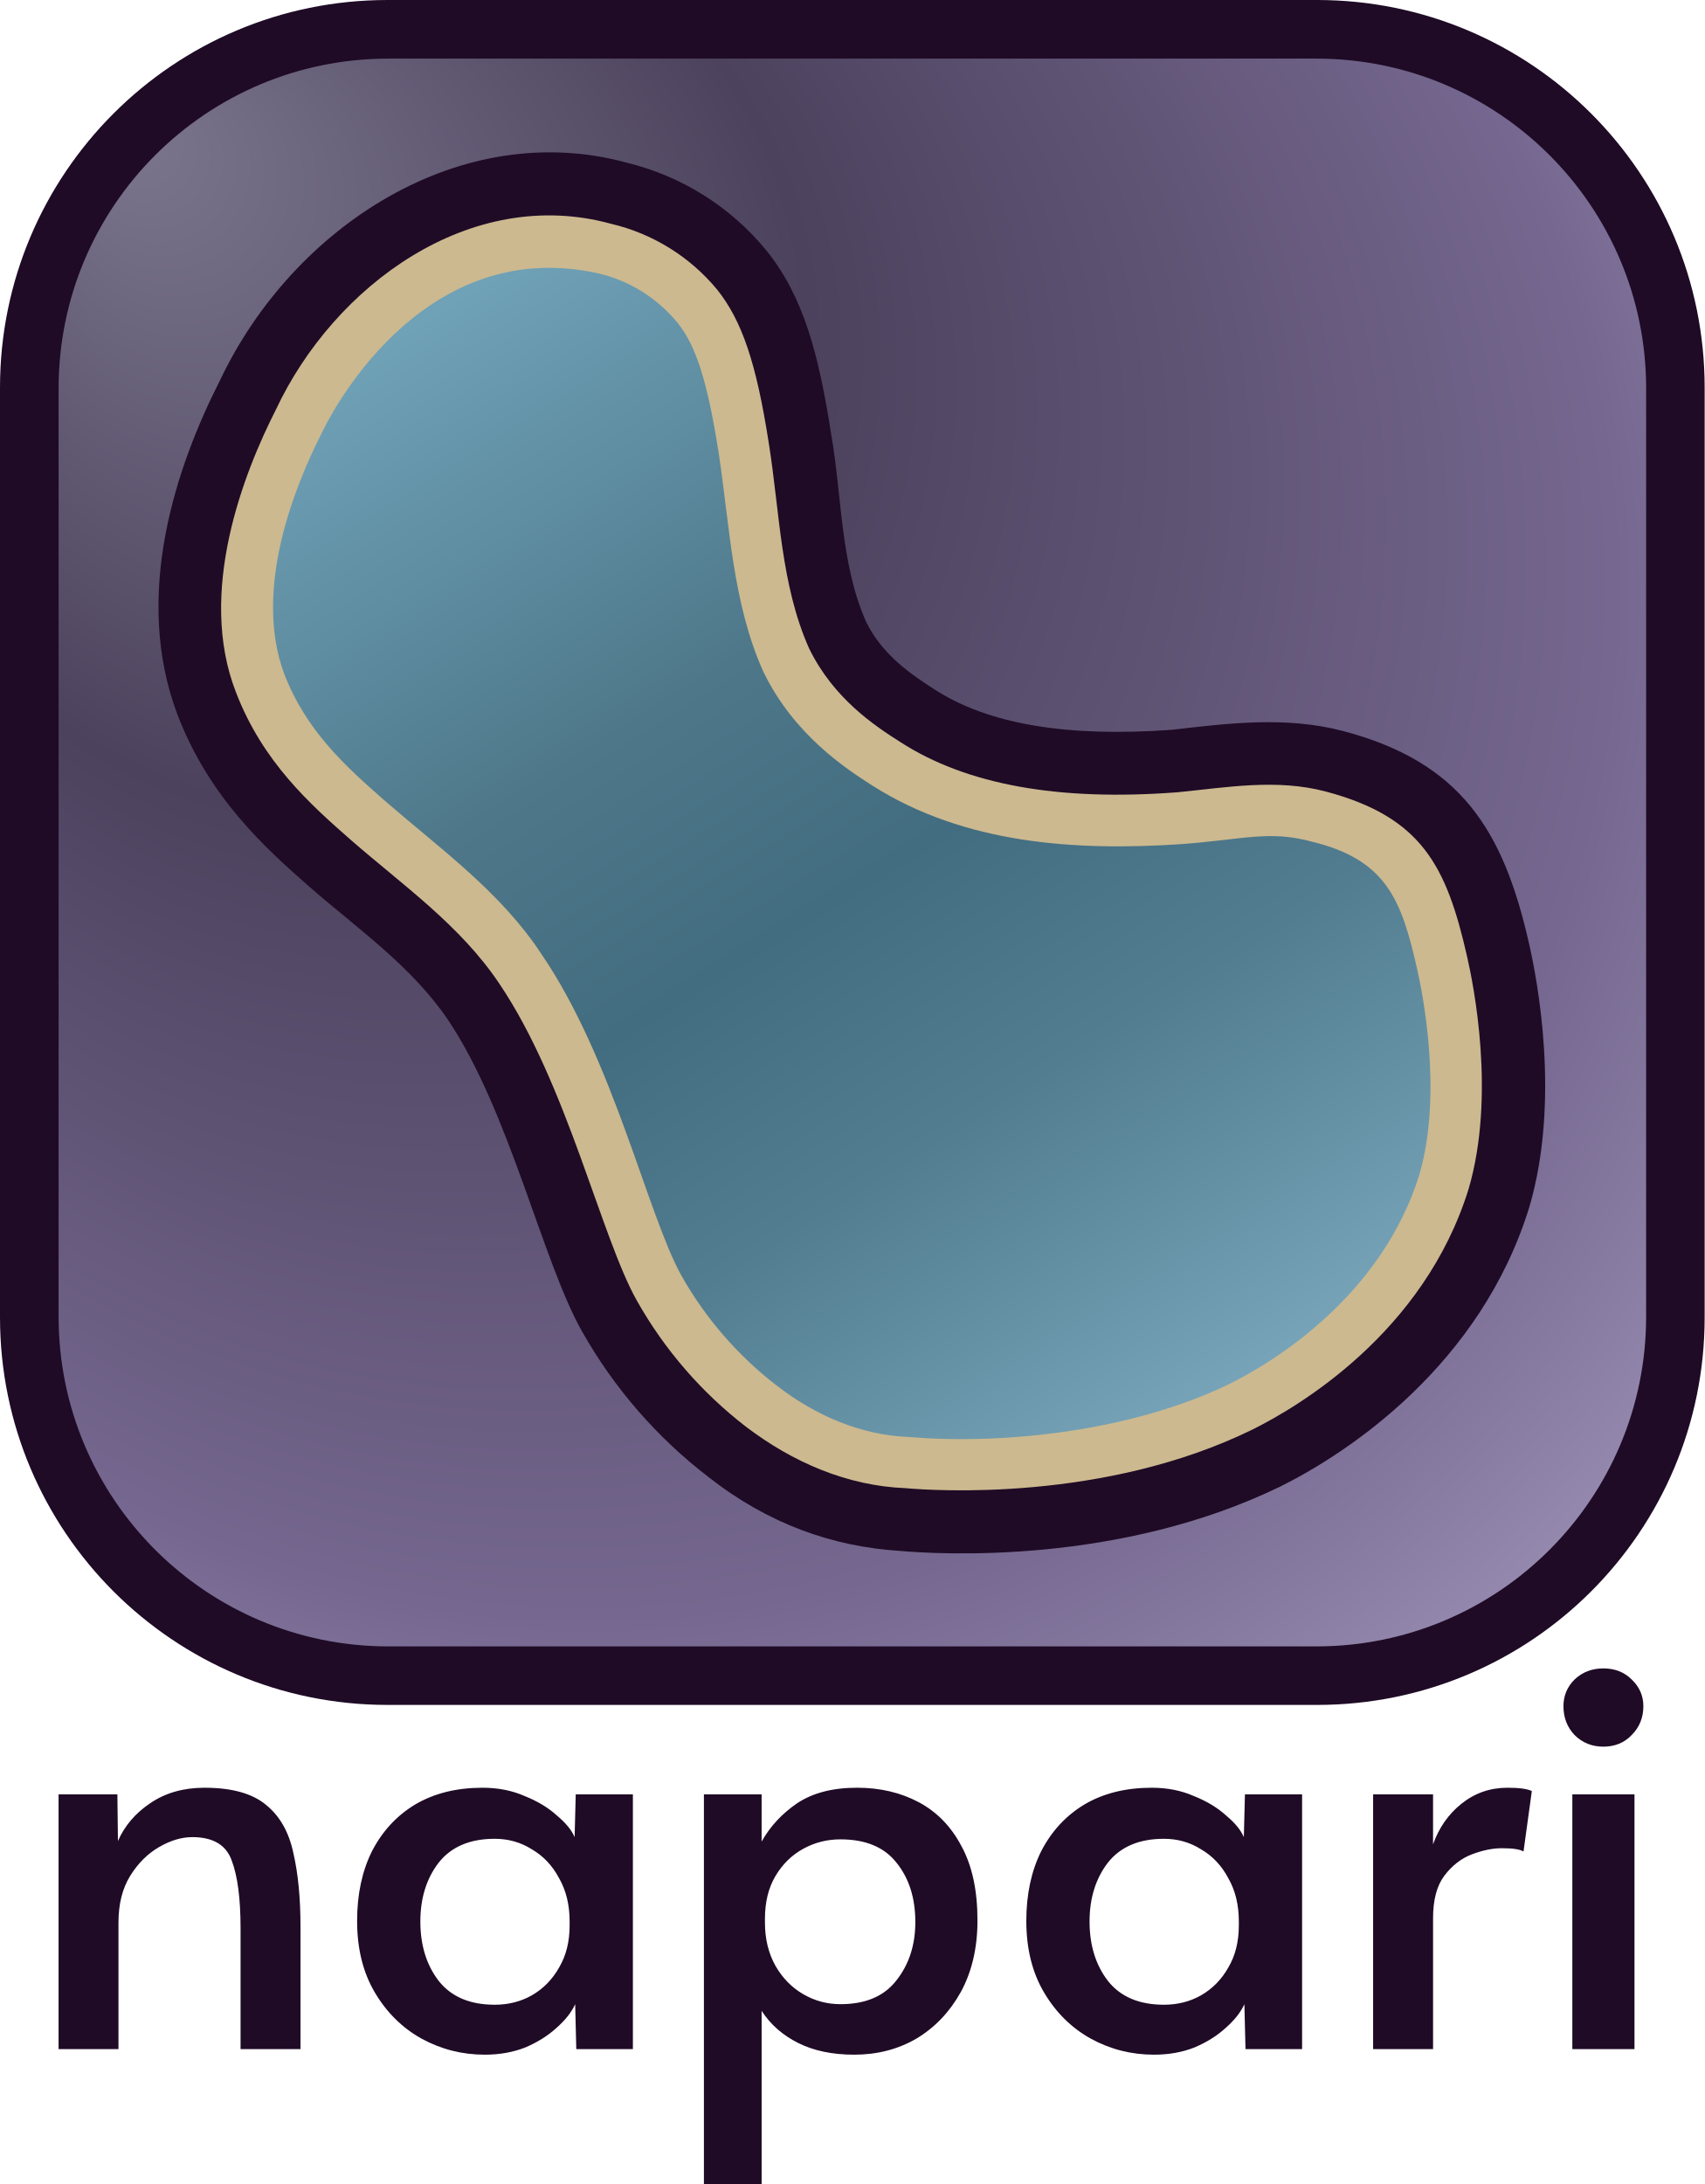
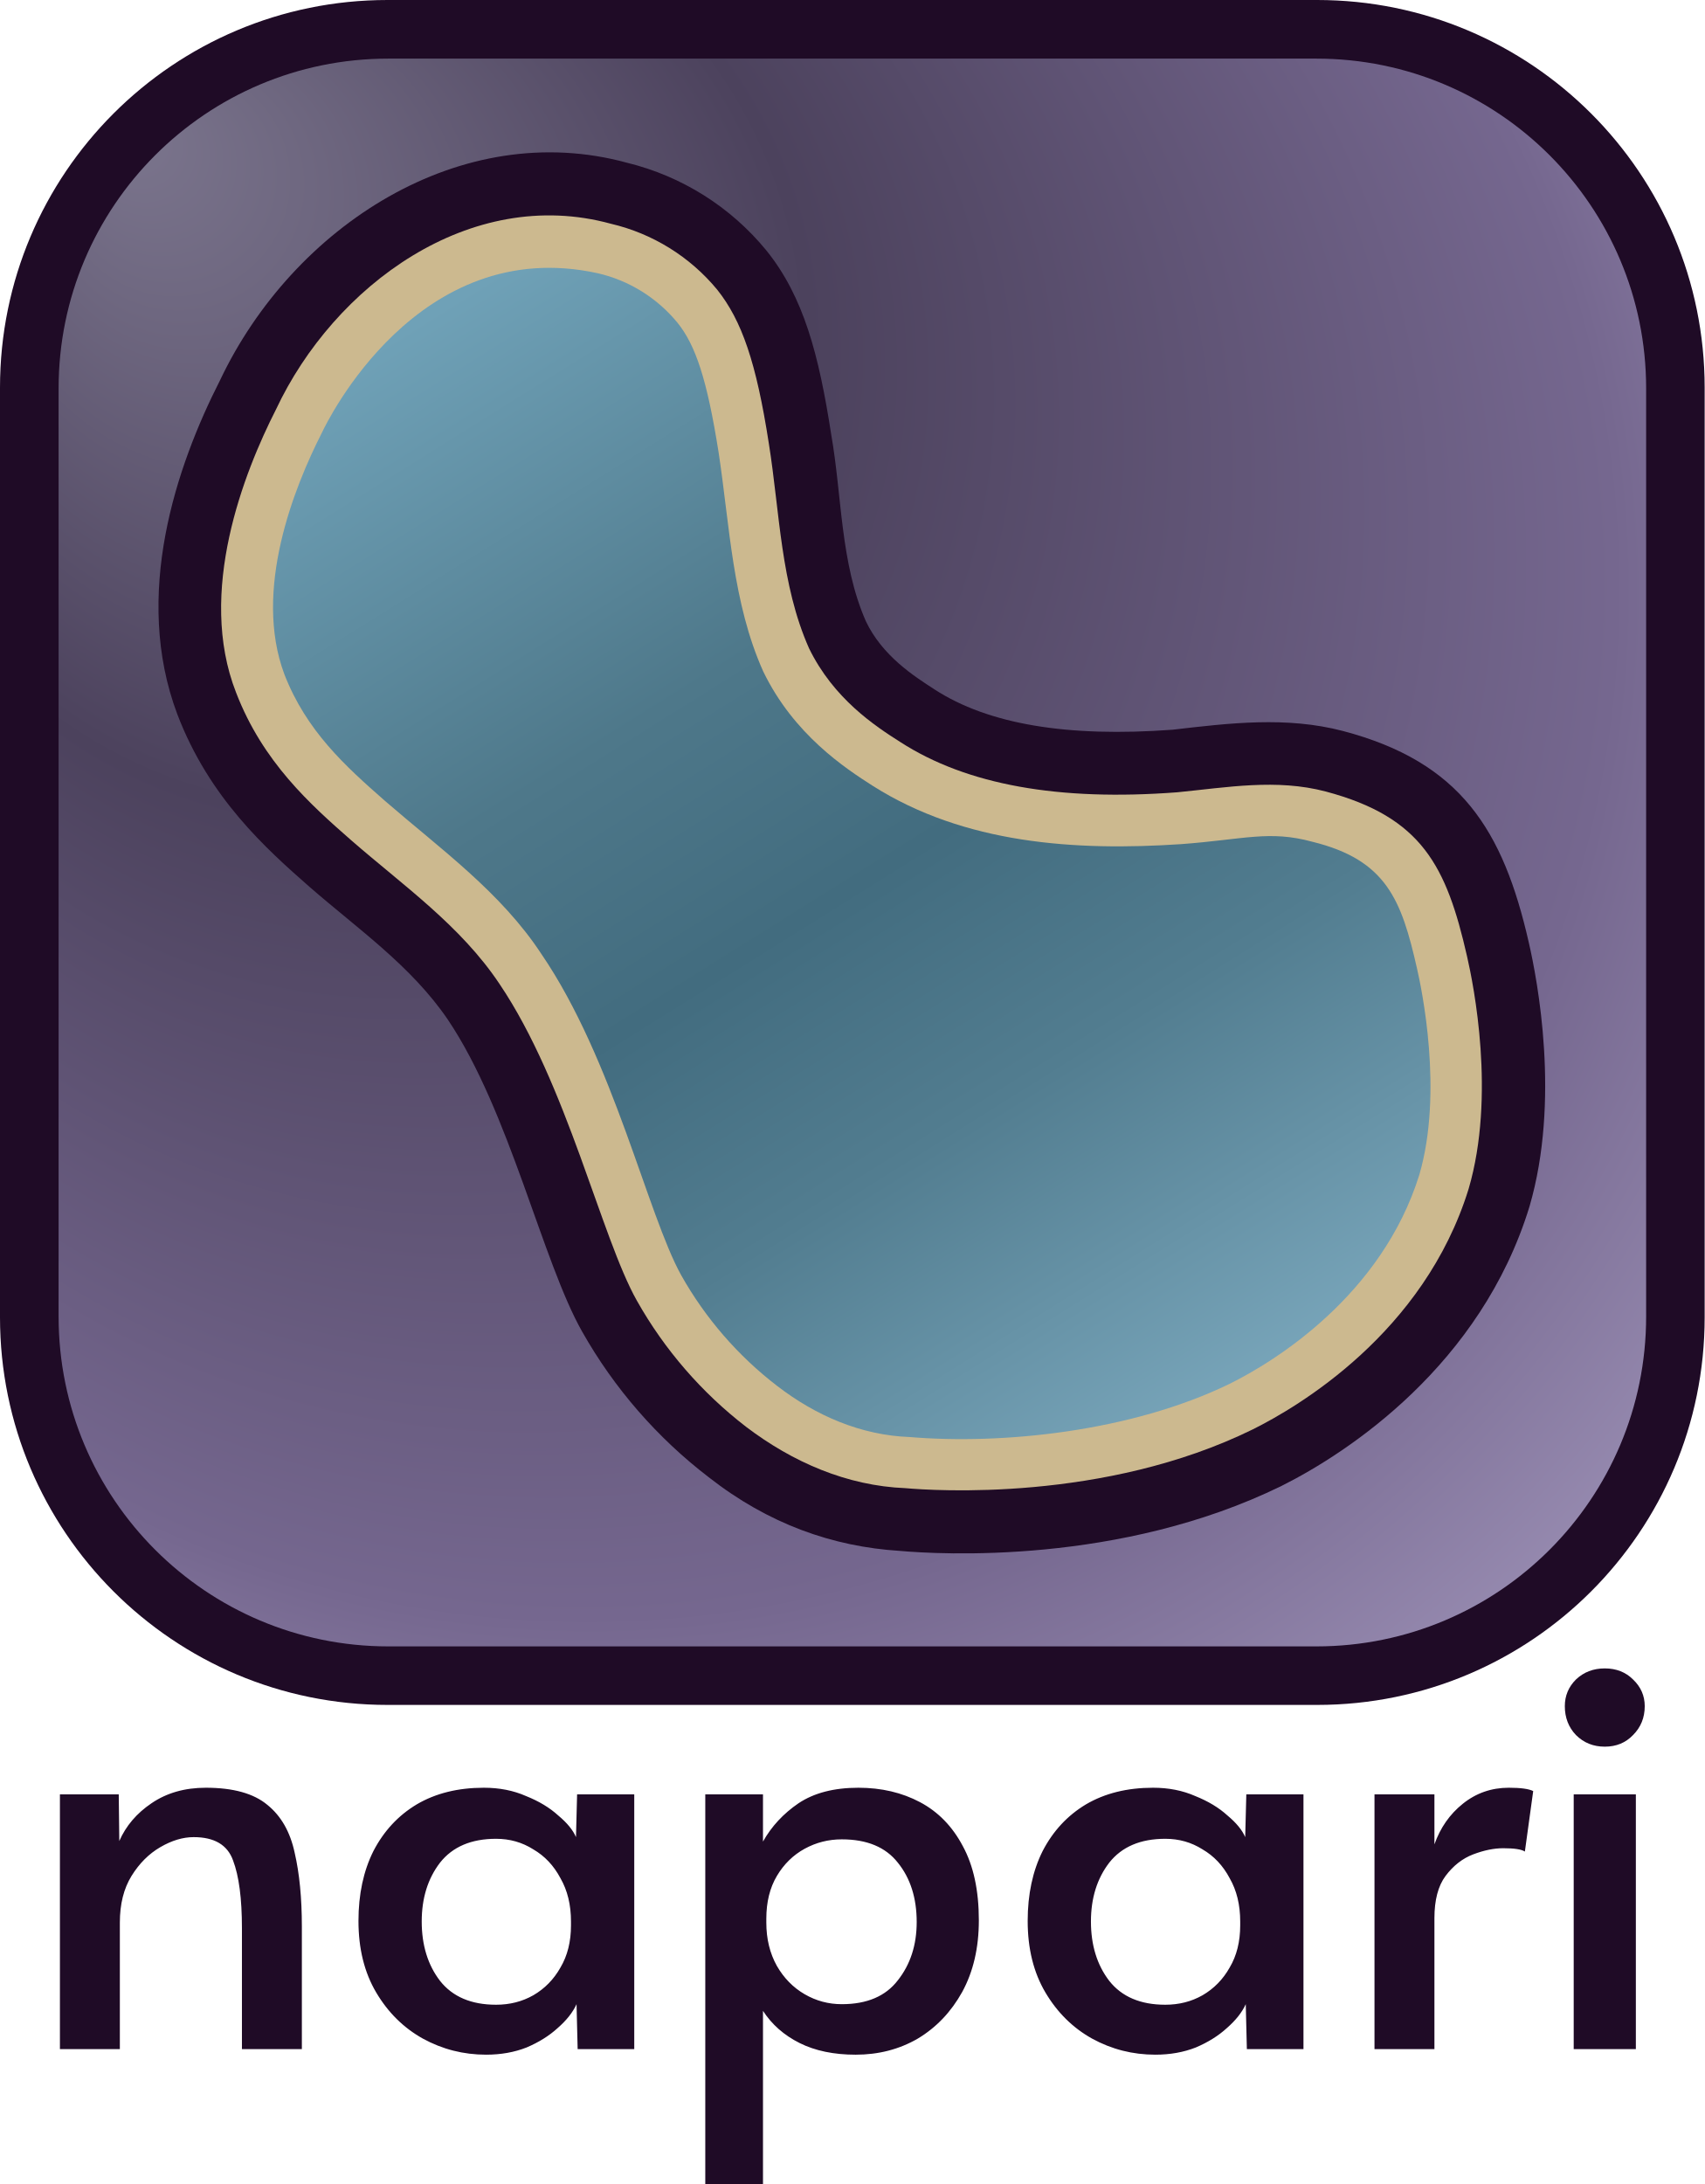
- <svg xmlns="http://www.w3.org/2000/svg" width="824" height="1055.541" viewBox="0 0 426.626 546.506" version="1.1" id="svg22">
+ <svg xmlns="http://www.w3.org/2000/svg" width="824" height="1055.541" viewBox="0 0 824 1055.541" version="1.1" id="svg22">
  <defs id="defs19">
    <style id="style1">
      .a {
        fill: #26283d;
      }

      .b {
        fill: url(#a);
      }

      .c {
        fill: #a59678;
      }

      .d {
        fill: url(#b);
      }
    </style>
    <radialGradient id="a" cx="103.55" cy="103.55" fx="14.832" fy="15.613" r="196.89" gradientUnits="userSpaceOnUse" gradientTransform="translate(-0.00499744)">
      <stop offset="0" stop-color="#746b7f" id="stop1" />
      <stop offset="0.12" stop-color="#615b6f" id="stop2" />
      <stop offset="0.26" stop-color="#514c60" id="stop3" />
      <stop offset="0.37" stop-color="#4b475b" id="stop4" />
      <stop offset="0.44" stop-color="#4f4b5f" id="stop5" />
      <stop offset="0.51" stop-color="#5a566c" id="stop6" />
      <stop offset="0.59" stop-color="#6d6881" id="stop7" />
      <stop offset="0.67" stop-color="#87829e" id="stop8" />
      <stop offset="0.74" stop-color="#a9a2c3" id="stop9" />
      <stop offset="0.78" stop-color="#bcb5d9" id="stop10" />
    </radialGradient>
    <linearGradient id="b" x1="38.31" y1="53.82" x2="165.6" y2="163.88" gradientUnits="userSpaceOnUse">
      <stop offset="0.05" stop-color="#448491" id="stop11" />
      <stop offset="0.15" stop-color="#4a7986" id="stop12" />
      <stop offset="0.33" stop-color="#506e7b" id="stop13" />
      <stop offset="0.52" stop-color="#526a77" id="stop14" />
      <stop offset="0.6" stop-color="#56707c" id="stop15" />
      <stop offset="0.7" stop-color="#607f8b" id="stop16" />
      <stop offset="0.82" stop-color="#7099a3" id="stop17" />
      <stop offset="0.94" stop-color="#87bdc4" id="stop18" />
      <stop offset="1" stop-color="#94d1d6" id="stop19" />
    </linearGradient>
    <radialGradient id="a-6" cx="103.55" cy="103.55" fx="14.832" fy="15.613" r="196.89" gradientUnits="userSpaceOnUse" gradientTransform="translate(-3.2384032e-6)">
      <stop offset="0" stop-color="#746b7f" id="stop1-7" />
      <stop offset="0.12" stop-color="#615b6f" id="stop2-5" />
      <stop offset="0.26" stop-color="#514c60" id="stop3-3" />
      <stop offset="0.37" stop-color="#4b475b" id="stop4-5" />
      <stop offset="0.44" stop-color="#4f4b5f" id="stop5-6" />
      <stop offset="0.51" stop-color="#5a566c" id="stop6-2" />
      <stop offset="0.59" stop-color="#6d6881" id="stop7-9" />
      <stop offset="0.67" stop-color="#87829e" id="stop8-1" />
      <stop offset="0.74" stop-color="#a9a2c3" id="stop9-2" />
      <stop offset="0.78" stop-color="#bcb5d9" id="stop10-7" />
    </radialGradient>
    <radialGradient id="a-3" cx="103.55" cy="103.55" fx="14.832" fy="15.613" r="196.89" gradientUnits="userSpaceOnUse" gradientTransform="translate(-1.7194046e-5)">
      <stop offset="0" stop-color="#746b7f" id="stop1-6" style="stop-color:#7b758d;stop-opacity:1;" />
      <stop offset="0.292" stop-color="#4b475b" id="stop4-7" style="stop-color:#4c425d;stop-opacity:1;" />
      <stop offset="0.635" stop-color="#4b475b" id="stop13-5" style="stop-color:#75678f;stop-opacity:1;" />
      <stop offset="0.852" stop-color="#bcb5d9" id="stop10-3" style="stop-color:#aba0c4;stop-opacity:1;" />
    </radialGradient>
    <linearGradient id="b-5" x1="57.369" y1="37.498" x2="146.541" y2="180.202" gradientUnits="userSpaceOnUse">
      <stop offset="0" stop-color="#448491" id="stop11-6" style="stop-color:#6fa1b7;stop-opacity:1;" />
      <stop offset="0.329" stop-color="#526a77" id="stop14-2" style="stop-color:#4e788a;stop-opacity:1;" />
      <stop offset="0.513" stop-color="#526a77" id="stop2-9" style="stop-color:#426c7f;stop-opacity:1;" />
      <stop offset="0.698" stop-color="#526a77" id="stop12-1" style="stop-color:#527d90;stop-opacity:1;" />
      <stop offset="1" stop-color="#94d1d6" id="stop19-2" style="stop-color:#7ca9be;stop-opacity:1;" />
    </linearGradient>
  </defs>
-   <path style="stroke-width:0.95;font-size:67.416px;font-family:Alata;-inkscape-font-specification:'Alata, Normal';fill:#1f0b26;fill-opacity:1;stroke-linecap:round;stroke-linejoin:round" d="m 7.115,248.912 v -30.944 h 7.146 l 0.067,5.663 q 1.213,-2.764 3.91,-4.584 2.764,-1.888 6.607,-1.888 4.989,0 7.483,2.09 2.494,2.022 3.303,5.798 0.876,3.775 0.876,8.966 v 14.899 h -7.281 v -14.697 q 0,-5.393 -1.079,-8.225 -1.011,-2.831 -4.787,-2.831 -1.955,0 -4.045,1.213 -2.09,1.213 -3.506,3.506 -1.416,2.292 -1.416,5.663 v 15.371 z m 51.775,0.674 q -4.112,0 -7.685,-1.955 -3.506,-1.955 -5.663,-5.596 -2.157,-3.64 -2.157,-8.697 0,-4.854 1.82,-8.494 1.888,-3.64 5.258,-5.663 3.438,-2.022 8.157,-2.022 2.831,0 5.124,1.011 2.36,0.944 3.91,2.36 1.618,1.348 2.157,2.629 l 0.135,-5.191 h 6.944 v 30.944 h -6.876 l -0.135,-5.461 q -0.674,1.483 -2.292,2.899 -1.551,1.416 -3.775,2.36 -2.225,0.876 -4.921,0.876 z m 1.213,-6.067 q 2.494,0 4.517,-1.146 2.09,-1.213 3.303,-3.371 1.281,-2.157 1.281,-5.124 v -0.472 q 0,-3.034 -1.281,-5.258 -1.213,-2.292 -3.303,-3.506 -2.022,-1.281 -4.517,-1.281 -4.517,0 -6.809,2.899 -2.225,2.899 -2.225,7.146 0,4.315 2.225,7.213 2.292,2.899 6.809,2.899 z m 25.416,21.775 v -47.326 h 7.011 v 5.73 q 1.551,-2.764 4.315,-4.652 2.831,-1.888 7.281,-1.888 4.18,0 7.483,1.753 3.303,1.753 5.191,5.326 1.955,3.573 1.955,9.034 0,4.989 -2.022,8.697 -2.022,3.64 -5.393,5.663 -3.371,1.955 -7.551,1.955 -3.978,0 -6.809,-1.416 -2.831,-1.416 -4.449,-3.91 v 21.034 z m 16.584,-21.843 q 4.584,0 6.809,-2.899 2.292,-2.899 2.292,-7.079 0,-4.382 -2.292,-7.213 -2.225,-2.831 -6.809,-2.831 -2.427,0 -4.517,1.146 -2.09,1.146 -3.371,3.303 -1.281,2.157 -1.281,5.191 v 0.472 q 0,2.966 1.281,5.258 1.281,2.225 3.371,3.438 2.09,1.213 4.517,1.213 z m 38.09,6.135 q -4.112,0 -7.685,-1.955 -3.506,-1.955 -5.663,-5.596 -2.157,-3.64 -2.157,-8.697 0,-4.854 1.82,-8.494 1.888,-3.64 5.258,-5.663 3.438,-2.022 8.157,-2.022 2.831,0 5.124,1.011 2.36,0.944 3.91,2.36 1.618,1.348 2.157,2.629 l 0.135,-5.191 h 6.944 v 30.944 h -6.876 l -0.135,-5.461 q -0.674,1.483 -2.292,2.899 -1.551,1.416 -3.775,2.36 -2.225,0.876 -4.921,0.876 z m 1.213,-6.067 q 2.494,0 4.517,-1.146 2.09,-1.213 3.303,-3.371 1.281,-2.157 1.281,-5.124 v -0.472 q 0,-3.034 -1.281,-5.258 -1.213,-2.292 -3.303,-3.506 -2.022,-1.281 -4.517,-1.281 -4.517,0 -6.809,2.899 -2.225,2.899 -2.225,7.146 0,4.315 2.225,7.213 2.292,2.899 6.809,2.899 z m 25.416,5.393 v -30.944 h 7.281 v 6.067 q 1.079,-3.034 3.438,-4.921 2.427,-1.955 5.596,-1.955 2.157,0 2.966,0.404 l -1.011,7.348 q -0.607,-0.404 -2.629,-0.404 -1.685,0 -3.64,0.742 -1.955,0.742 -3.371,2.629 -1.348,1.82 -1.348,5.124 v 15.91 z m 24.202,0 v -30.944 h 7.551 v 30.944 z m 3.775,-36.742 q -2.09,0 -3.506,-1.416 -1.348,-1.416 -1.348,-3.506 0,-1.888 1.348,-3.236 1.416,-1.348 3.506,-1.348 2.09,0 3.438,1.348 1.416,1.348 1.416,3.236 0,2.09 -1.416,3.506 -1.348,1.416 -3.438,1.416 z" id="text1" aria-label="napari&#10;" transform="matrix(2.06,0,0,2.06,-1.0987631e-6,0)" />
-   <g id="g22" transform="matrix(2.06,0,0,2.06,-1.0987631e-6,0)" style="stroke-width:0.485">
-     <rect class="b" x="-1.5250686e-05" y="0" width="207.1" height="207.1" rx="47.084" id="rect20-8" style="fill:#1f0b26;fill-opacity:1;stroke-width:1.074" />
-     <rect class="b" x="7.12" y="7.12" width="192.87" height="192.87" rx="40.058" id="rect20" style="fill:url(#a-3)" />
-     <g id="g32" transform="translate(-3.971477)">
-       <path class="a" d="M 113.3,188.39 C 105.134,187.879 97.294,185.107 90.06,179.43 83.803,174.634 78.578,168.624 74.7,161.76 69.864,153.235 65.883,135.009 58.39,123.87 53.957,117.347 47.467,112.858 41.61,107.76 36.341,103.13 29.408,96.976 25.51,86.75 20.071,72.297 25.365,56.68 30.7,46.2 39.581,27.46 60.012,14.234 80.19,19.78 c 6.623,1.624 12.542,5.35 16.87,10.62 4.56,5.64 6.4,12.73 7.89,22.34 1.329,7.54 1.102,15.641 4.22,22.73 2,4.2 5.82,6.65 8.33,8.27 6.546,4.251 16.163,5.841 28.93,4.9 6.941,-0.805 13.812,-1.642 20.68,0.15 14.336,3.772 19.477,12.037 22.59,25.67 1.072,4.652 3.85,19.226 0.09,32.1 -5.9,19.268 -22.005,29.871 -30.11,33.93 -19.643,9.633 -41.622,8.323 -46.38,7.9 z" id="path20" style="fill:#1f0b26;fill-opacity:1" />
-       <path class="c" d="m 113.98,180.77 c -7.124,-0.284 -13.718,-3.166 -19.35,-7.44 C 89.219,169.164 84.702,163.95 81.35,158 77.001,150.303 72.871,131.682 64.65,119.51 59.921,112.423 52.946,107.561 46.63,102.06 41.686,97.729 35.903,92.577 32.65,84.12 27.866,71.917 33.609,57.382 37.5,49.74 44.553,34.718 61.08,22.493 78.19,27.18 c 5.062,1.184 9.597,3.994 12.91,8 3,3.77 4.75,8.84 6.28,18.7 1.332,8.324 1.421,17.095 4.89,24.89 3,6.13 8,9.41 11.07,11.36 8.074,5.215 19.263,7.207 33.66,6.11 6.048,-0.593 12.062,-1.676 18.05,-0.09 11.686,3.111 14.659,9.086 17.15,20 0.812,3.519 3.503,16.954 0.2,28.25 -5.414,17.539 -20.813,26.538 -26.23,29.23 -18.03,8.854 -38.831,7.44 -42.19,7.14 z" id="path21" style="fill:#ccb98f;fill-opacity:1" />
-       <path class="d" d="m 76.59,33.19 c 3.801,0.875 7.205,2.985 9.68,6 2.23,2.75 3.62,7 5,15.73 1.366,8.951 1.678,18.282 5.43,26.65 3.73,7.7 10,11.77 13.29,13.88 11.163,7.073 24.616,7.944 37.47,7.09 7.67,-0.57 10.71,-1.72 15.95,-0.29 9.008,2.211 10.826,7.08 12.7,15.33 0.583,2.512 3.224,15.082 0.3,25.11 -4.566,14.666 -17.547,22.684 -23.04,25.4 -12.004,5.849 -27.727,7.408 -38.87,6.47 -5.941,-0.215 -11.426,-2.605 -16.1,-6.2 -4.754,-3.647 -8.72,-8.219 -11.66,-13.44 -4.114,-7.405 -8.226,-26.174 -16.97,-39 -4.95,-7.552 -12.289,-12.795 -19,-18.61 C 45.903,93.042 41.189,88.793 38.51,81.88 34.713,71.692 39.674,59.242 43.09,52.54 43.629,51.389 54.69,28.397 76.59,33.19 Z" id="path22" style="fill:url(#b-5)" />
+   <path style="font-size:67.416px;font-family:Alata;-inkscape-font-specification:'Alata, Normal';fill:#1f0b26;fill-opacity:1;stroke-width:1.957;stroke-linecap:round;stroke-linejoin:round" d="M 28.966,990.36 V 867.242 h 28.433 l 0.268,22.531 q 4.828,-10.997 15.557,-18.24 10.997,-7.51 26.287,-7.51 19.849,0 29.774,8.315 9.925,8.047 13.143,23.068 3.487,15.021 3.487,35.675 v 59.279 h -28.969 v -58.474 q 0,-21.459 -4.292,-32.724 -4.023,-11.266 -19.044,-11.266 -7.779,0 -16.094,4.828 -8.315,4.828 -13.948,13.948 -5.633,9.12 -5.633,22.531 v 61.157 z m 206.002,2.682 q -16.362,0 -30.578,-7.779 -13.948,-7.779 -22.531,-22.263 -8.583,-14.485 -8.583,-34.602 0,-19.313 7.242,-33.797 7.51,-14.485 20.922,-22.531 13.68,-8.047 32.456,-8.047 11.266,0 20.386,4.023 9.388,3.755 15.557,9.388 6.438,5.365 8.583,10.461 l 0.536,-20.654 h 27.628 v 123.118 h -27.36 l -0.536,-21.727 q -2.682,5.901 -9.12,11.534 -6.169,5.633 -15.021,9.388 -8.852,3.487 -19.581,3.487 z m 4.828,-24.141 q 9.925,0 17.971,-4.56 8.315,-4.828 13.143,-13.412 5.096,-8.583 5.096,-20.386 v -1.878 q 0,-12.07 -5.096,-20.922 -4.828,-9.12 -13.143,-13.948 -8.047,-5.096 -17.971,-5.096 -17.971,0 -27.091,11.534 -8.852,11.534 -8.852,28.433 0,17.167 8.852,28.701 9.12,11.534 27.091,11.534 z m 101.123,86.639 V 867.242 h 27.896 v 22.8 q 6.169,-10.997 17.167,-18.508 11.266,-7.51 28.969,-7.51 16.63,0 29.774,6.974 13.143,6.974 20.654,21.19 7.779,14.216 7.779,35.943 0,19.849 -8.047,34.602 -8.047,14.485 -21.459,22.532 -13.412,7.779 -30.042,7.779 -15.826,0 -27.091,-5.633 -11.266,-5.633 -17.703,-15.557 v 83.688 z m 65.985,-86.907 q 18.24,0 27.091,-11.534 9.12,-11.534 9.12,-28.164 0,-17.435 -9.12,-28.701 -8.852,-11.266 -27.091,-11.266 -9.656,0 -17.971,4.56 -8.315,4.56 -13.412,13.143 -5.096,8.583 -5.096,20.654 v 1.878 q 0,11.802 5.096,20.922 5.096,8.852 13.412,13.68 8.315,4.828 17.971,4.828 z m 151.551,24.409 q -16.362,0 -30.578,-7.779 -13.948,-7.779 -22.531,-22.263 -8.583,-14.485 -8.583,-34.602 0,-19.313 7.242,-33.797 7.511,-14.485 20.922,-22.531 13.68,-8.047 32.456,-8.047 11.266,0 20.386,4.023 9.388,3.755 15.557,9.388 6.438,5.365 8.583,10.461 l 0.536,-20.654 h 27.628 v 123.118 h -27.36 l -0.536,-21.727 q -2.682,5.901 -9.12,11.534 -6.169,5.633 -15.021,9.388 -8.852,3.487 -19.581,3.487 z m 4.828,-24.141 q 9.925,0 17.971,-4.56 8.315,-4.828 13.143,-13.412 5.096,-8.583 5.096,-20.386 v -1.878 q 0,-12.07 -5.096,-20.922 -4.828,-9.12 -13.143,-13.948 -8.047,-5.096 -17.971,-5.096 -17.972,0 -27.091,11.534 -8.852,11.534 -8.852,28.433 0,17.167 8.852,28.701 9.12,11.534 27.091,11.534 z m 101.123,21.459 V 867.242 h 28.969 v 24.141 q 4.292,-12.07 13.68,-19.581 9.656,-7.779 22.263,-7.779 8.583,0 11.802,1.609 l -4.023,29.237 q -2.414,-1.609 -10.461,-1.609 -6.706,0 -14.484,2.951 -7.779,2.951 -13.412,10.461 -5.365,7.242 -5.365,20.386 v 63.303 z m 96.295,0 V 867.242 h 30.042 v 123.118 z m 15.021,-146.186 q -8.315,0 -13.948,-5.633 -5.365,-5.633 -5.365,-13.948 0,-7.511 5.365,-12.875 5.633,-5.365 13.948,-5.365 8.315,0 13.68,5.365 5.633,5.365 5.633,12.875 0,8.315 -5.633,13.948 -5.365,5.633 -13.68,5.633 z" id="text1" aria-label="napari&#10;" />
+   <g id="g22" transform="matrix(3.978754,0,0,3.978754,6.0678734e-5,0)" style="stroke-width:0.251">
+     <rect class="b" x="-1.5250686e-05" y="0" width="207.1" height="207.1" rx="47.084" id="rect20-8" style="fill:#1f0b26;fill-opacity:1;stroke-width:0.556" />
+     <rect class="b" x="7.12" y="7.12" width="192.87" height="192.87" rx="40.058" id="rect20" style="fill:url(#a-3);stroke-width:0.251" />
+     <g id="g32" transform="translate(-3.971477)" style="stroke-width:0.251">
+       <path class="a" d="M 113.3,188.39 C 105.134,187.879 97.294,185.107 90.06,179.43 83.803,174.634 78.578,168.624 74.7,161.76 69.864,153.235 65.883,135.009 58.39,123.87 53.957,117.347 47.467,112.858 41.61,107.76 36.341,103.13 29.408,96.976 25.51,86.75 20.071,72.297 25.365,56.68 30.7,46.2 39.581,27.46 60.012,14.234 80.19,19.78 c 6.623,1.624 12.542,5.35 16.87,10.62 4.56,5.64 6.4,12.73 7.89,22.34 1.329,7.54 1.102,15.641 4.22,22.73 2,4.2 5.82,6.65 8.33,8.27 6.546,4.251 16.163,5.841 28.93,4.9 6.941,-0.805 13.812,-1.642 20.68,0.15 14.336,3.772 19.477,12.037 22.59,25.67 1.072,4.652 3.85,19.226 0.09,32.1 -5.9,19.268 -22.005,29.871 -30.11,33.93 -19.643,9.633 -41.622,8.323 -46.38,7.9 z" id="path20" style="fill:#1f0b26;fill-opacity:1;stroke-width:0.251" />
+       <path class="c" d="m 113.98,180.77 c -7.124,-0.284 -13.718,-3.166 -19.35,-7.44 C 89.219,169.164 84.702,163.95 81.35,158 77.001,150.303 72.871,131.682 64.65,119.51 59.921,112.423 52.946,107.561 46.63,102.06 41.686,97.729 35.903,92.577 32.65,84.12 27.866,71.917 33.609,57.382 37.5,49.74 44.553,34.718 61.08,22.493 78.19,27.18 c 5.062,1.184 9.597,3.994 12.91,8 3,3.77 4.75,8.84 6.28,18.7 1.332,8.324 1.421,17.095 4.89,24.89 3,6.13 8,9.41 11.07,11.36 8.074,5.215 19.263,7.207 33.66,6.11 6.048,-0.593 12.062,-1.676 18.05,-0.09 11.686,3.111 14.659,9.086 17.15,20 0.812,3.519 3.503,16.954 0.2,28.25 -5.414,17.539 -20.813,26.538 -26.23,29.23 -18.03,8.854 -38.831,7.44 -42.19,7.14 z" id="path21" style="fill:#ccb98f;fill-opacity:1;stroke-width:0.251" />
+       <path class="d" d="m 76.59,33.19 c 3.801,0.875 7.205,2.985 9.68,6 2.23,2.75 3.62,7 5,15.73 1.366,8.951 1.678,18.282 5.43,26.65 3.73,7.7 10,11.77 13.29,13.88 11.163,7.073 24.616,7.944 37.47,7.09 7.67,-0.57 10.71,-1.72 15.95,-0.29 9.008,2.211 10.826,7.08 12.7,15.33 0.583,2.512 3.224,15.082 0.3,25.11 -4.566,14.666 -17.547,22.684 -23.04,25.4 -12.004,5.849 -27.727,7.408 -38.87,6.47 -5.941,-0.215 -11.426,-2.605 -16.1,-6.2 -4.754,-3.647 -8.72,-8.219 -11.66,-13.44 -4.114,-7.405 -8.226,-26.174 -16.97,-39 -4.95,-7.552 -12.289,-12.795 -19,-18.61 C 45.903,93.042 41.189,88.793 38.51,81.88 34.713,71.692 39.674,59.242 43.09,52.54 43.629,51.389 54.69,28.397 76.59,33.19 Z" id="path22" style="fill:url(#b-5);stroke-width:0.251" />
    </g>
  </g>
</svg>
